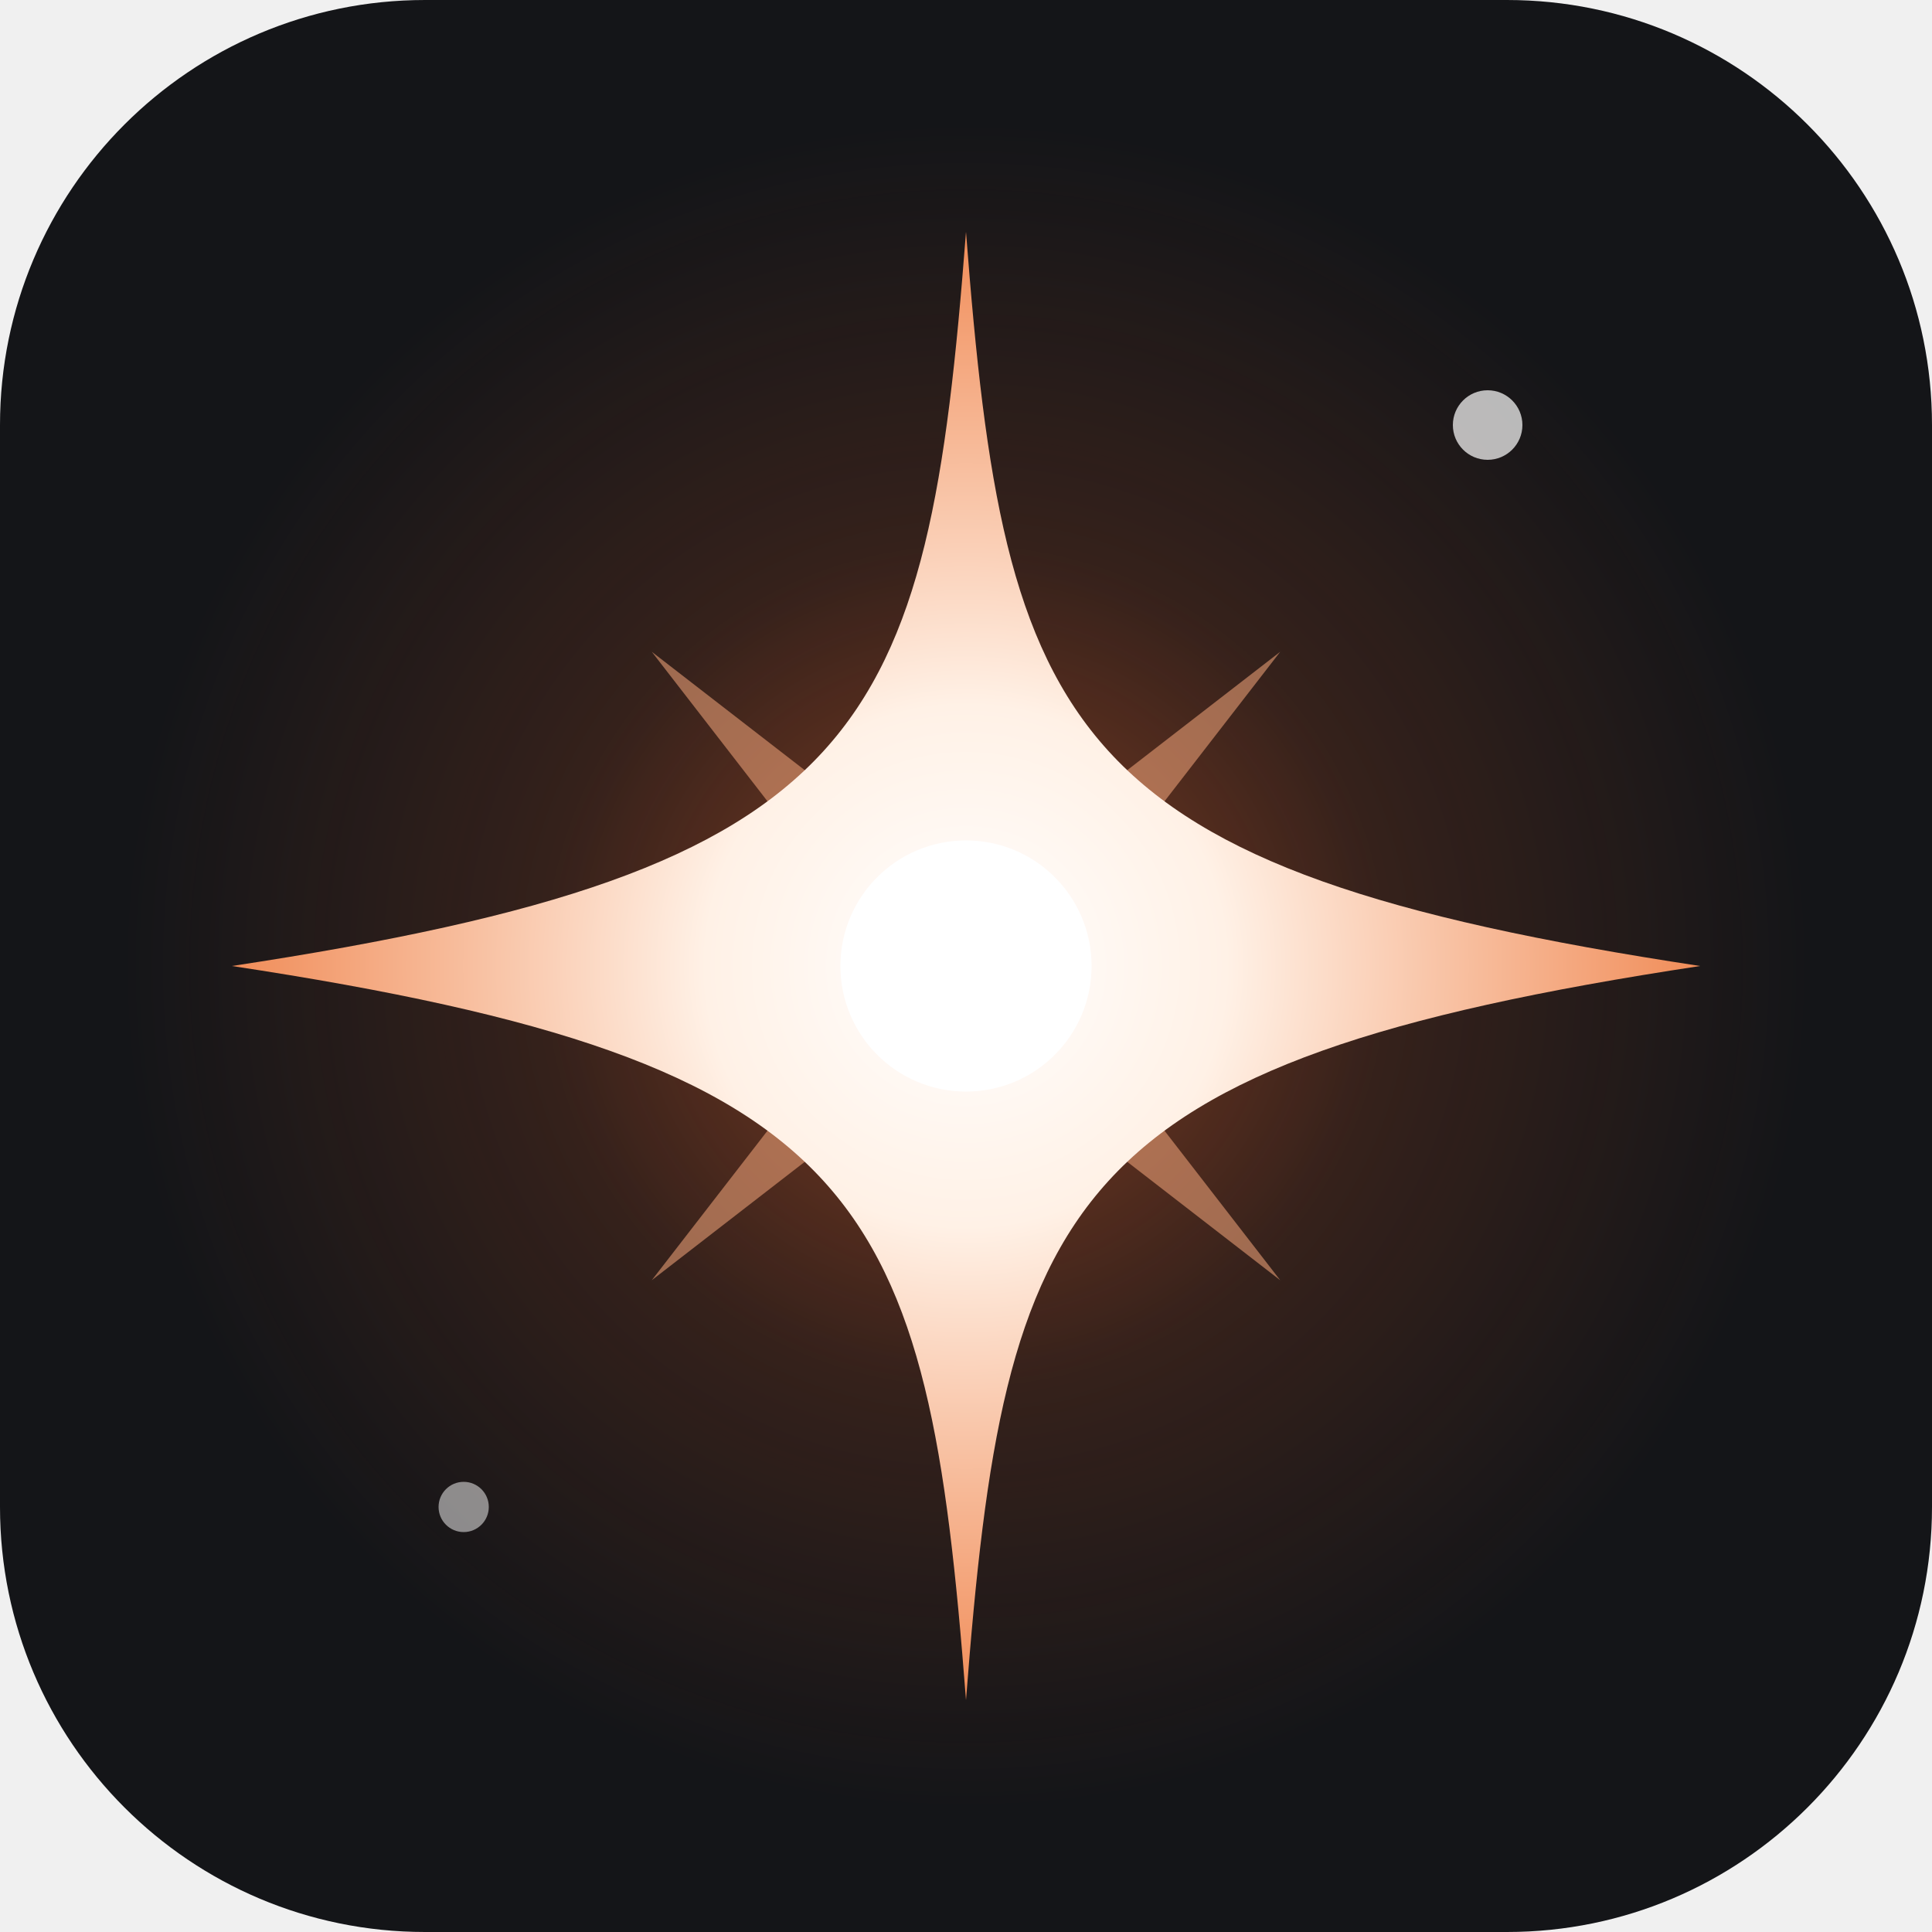
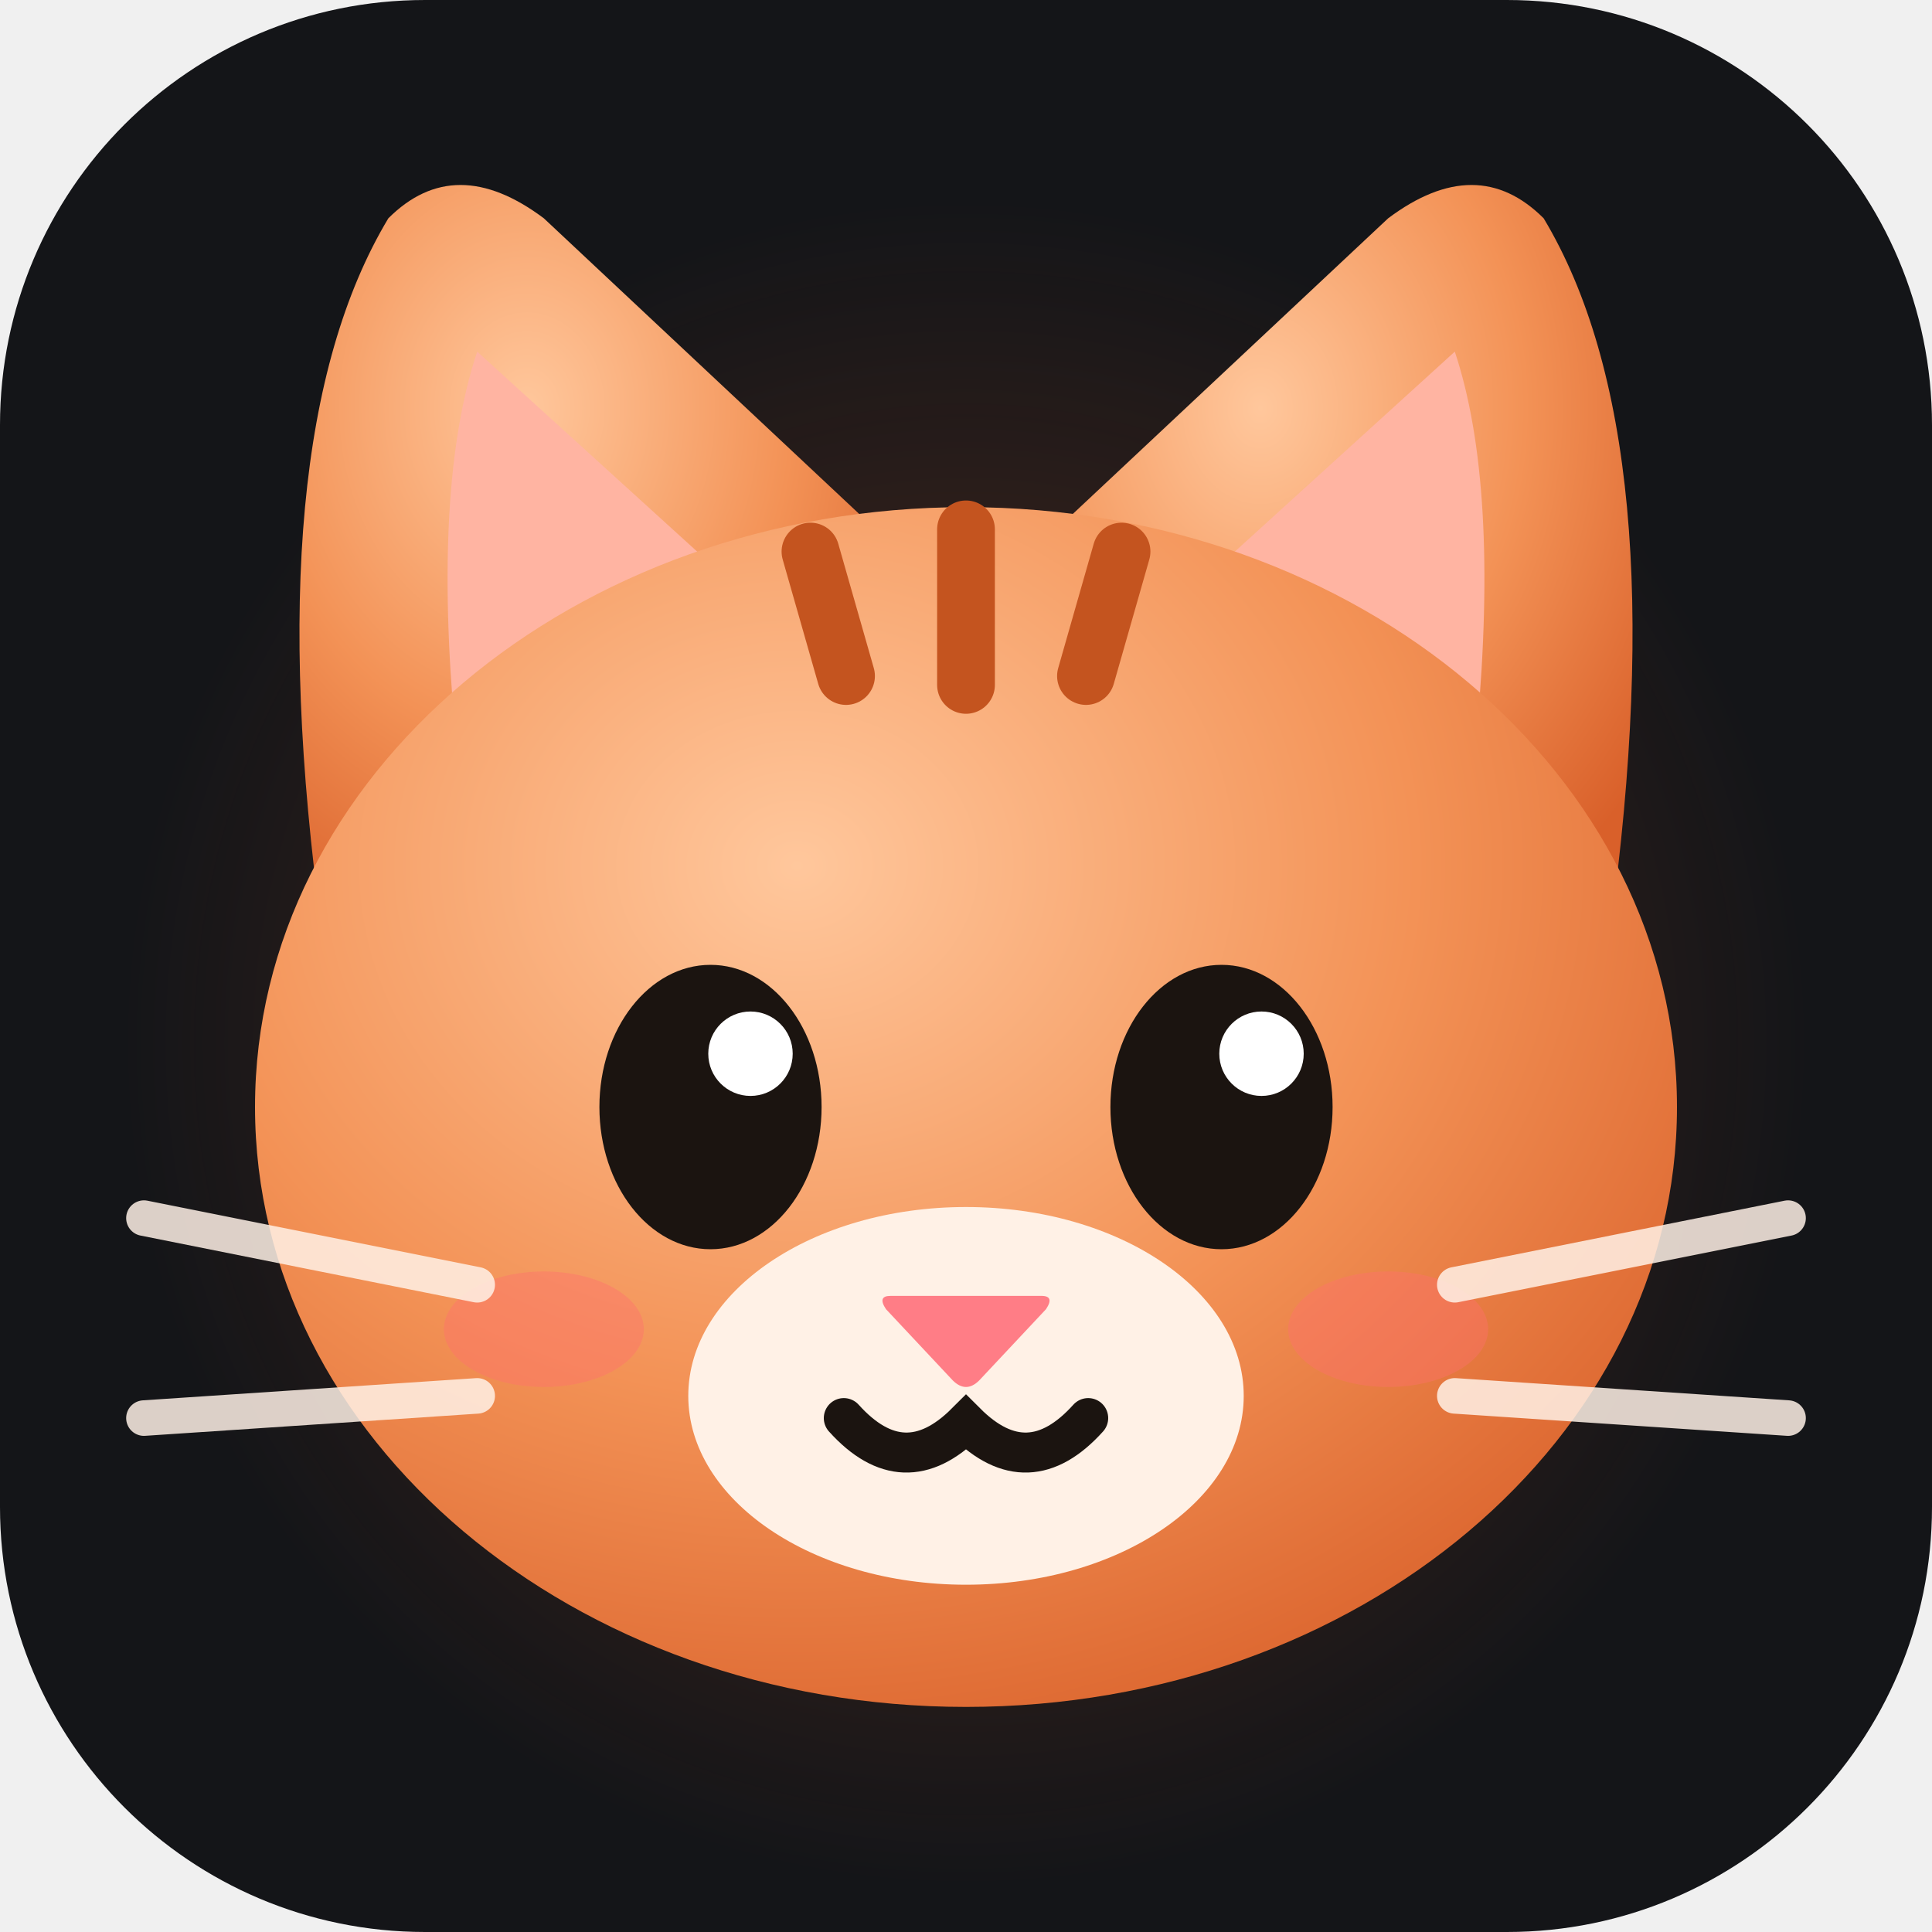
<svg xmlns="http://www.w3.org/2000/svg" viewBox="0 0 100 100">
  <defs>
    <radialGradient id="g">
-       <stop offset="0" stop-color="#e2602b" stop-opacity=".55" />
-       <stop offset=".5" stop-color="#e2602b" stop-opacity=".16" />
+       <stop offset="0" stop-color="#e2602b" stop-opacity=".5" />
+       <stop offset=".6" stop-color="#e2602b" stop-opacity=".12" />
      <stop offset="1" stop-color="#e2602b" stop-opacity="0" />
    </radialGradient>
-     <radialGradient id="c" cx="50%" cy="50%" r="50%">
-       <stop offset="0" stop-color="#fff" />
-       <stop offset=".35" stop-color="#fff1e6" />
-       <stop offset="1" stop-color="#f08a55" />
+     <radialGradient id="f" cx="38%" cy="30%" r="80%">
+       <stop offset="0" stop-color="#ffc79c" />
+       <stop offset=".55" stop-color="#f39256" />
+       <stop offset="1" stop-color="#d9602a" />
    </radialGradient>
  </defs>
  <rect width="100" height="100" rx="22" fill="#141518" />
-   <circle cx="50" cy="50" r="44" fill="url(#g)" />
-   <path d="M50 27 52.6 47.4 73 50 52.6 52.6 50 73 47.4 52.6 27 50 47.4 47.4z" fill="#f6a77c" opacity=".55" transform="rotate(45 50 50)" />
-   <path d="M50 12C52 38 55 45 88 50C55 55 52 62 50 88C48 62 45 55 12 50C45 45 48 38 50 12z" fill="url(#c)" />
-   <circle cx="50" cy="50" r="6.5" fill="#fff" />
-   <circle cx="77" cy="22" r="1.8" fill="#fff" opacity=".7" />
-   <circle cx="24" cy="78" r="1.3" fill="#fff" opacity=".5" />
+   <circle cx="50" cy="54" r="44" fill="url(#g)" />
+   <g transform="translate(50 55) scale(1.15) translate(-50 -50)">
+     <path d="M21 44Q18 22 24 12Q27 9 31 12L47 27Z" fill="url(#f)" />
+     <path d="M79 44Q82 22 76 12Q73 9 69 12L53 27Z" fill="url(#f)" />
+     <path d="M27 35Q26 24 28 18L39 28Z" fill="#ffb4a2" />
+     <path d="M73 35Q74 24 72 18L61 28Z" fill="#ffb4a2" />
+     <ellipse cx="50" cy="52" rx="32" ry="27" fill="url(#f)" />
+     <path d="M50 26v7M43 27l1.6 5.6M57 27l-1.6 5.6" stroke="#c4541f" stroke-width="2.6" stroke-linecap="round" />
+     <ellipse cx="50" cy="65" rx="12.5" ry="8.5" fill="#fff1e6" />
+     <ellipse cx="31" cy="62" rx="4.5" ry="2.6" fill="#ff6f6f" opacity=".4" />
+     <ellipse cx="69" cy="62" rx="4.5" ry="2.6" fill="#ff6f6f" opacity=".4" />
+     <ellipse cx="38.5" cy="52" rx="5" ry="6.4" fill="#1b1410" />
+     <ellipse cx="61.5" cy="52" rx="5" ry="6.4" fill="#1b1410" />
+     <circle cx="40.3" cy="49.6" r="1.9" fill="#fff" />
+     <circle cx="63.3" cy="49.6" r="1.9" fill="#fff" />
+     <path d="M46.6 60.5h6.8q.6 0 .2.6l-3 3.2q-.6.6-1.2 0l-3-3.2q-.4-.6.2-.6z" fill="#ff7d86" />
+     <path d="M44.5 66q2.7 3 5.5.2q2.8 2.8 5.5-.2" stroke="#1b1410" stroke-width="1.8" stroke-linecap="round" fill="none" />
+     <path d="M28 60 13 57M28 65 13 66M72 60 87 57M72 65 87 66" stroke="#fff1e6" stroke-width="1.6" stroke-linecap="round" opacity=".85" />
+   </g>
</svg>
